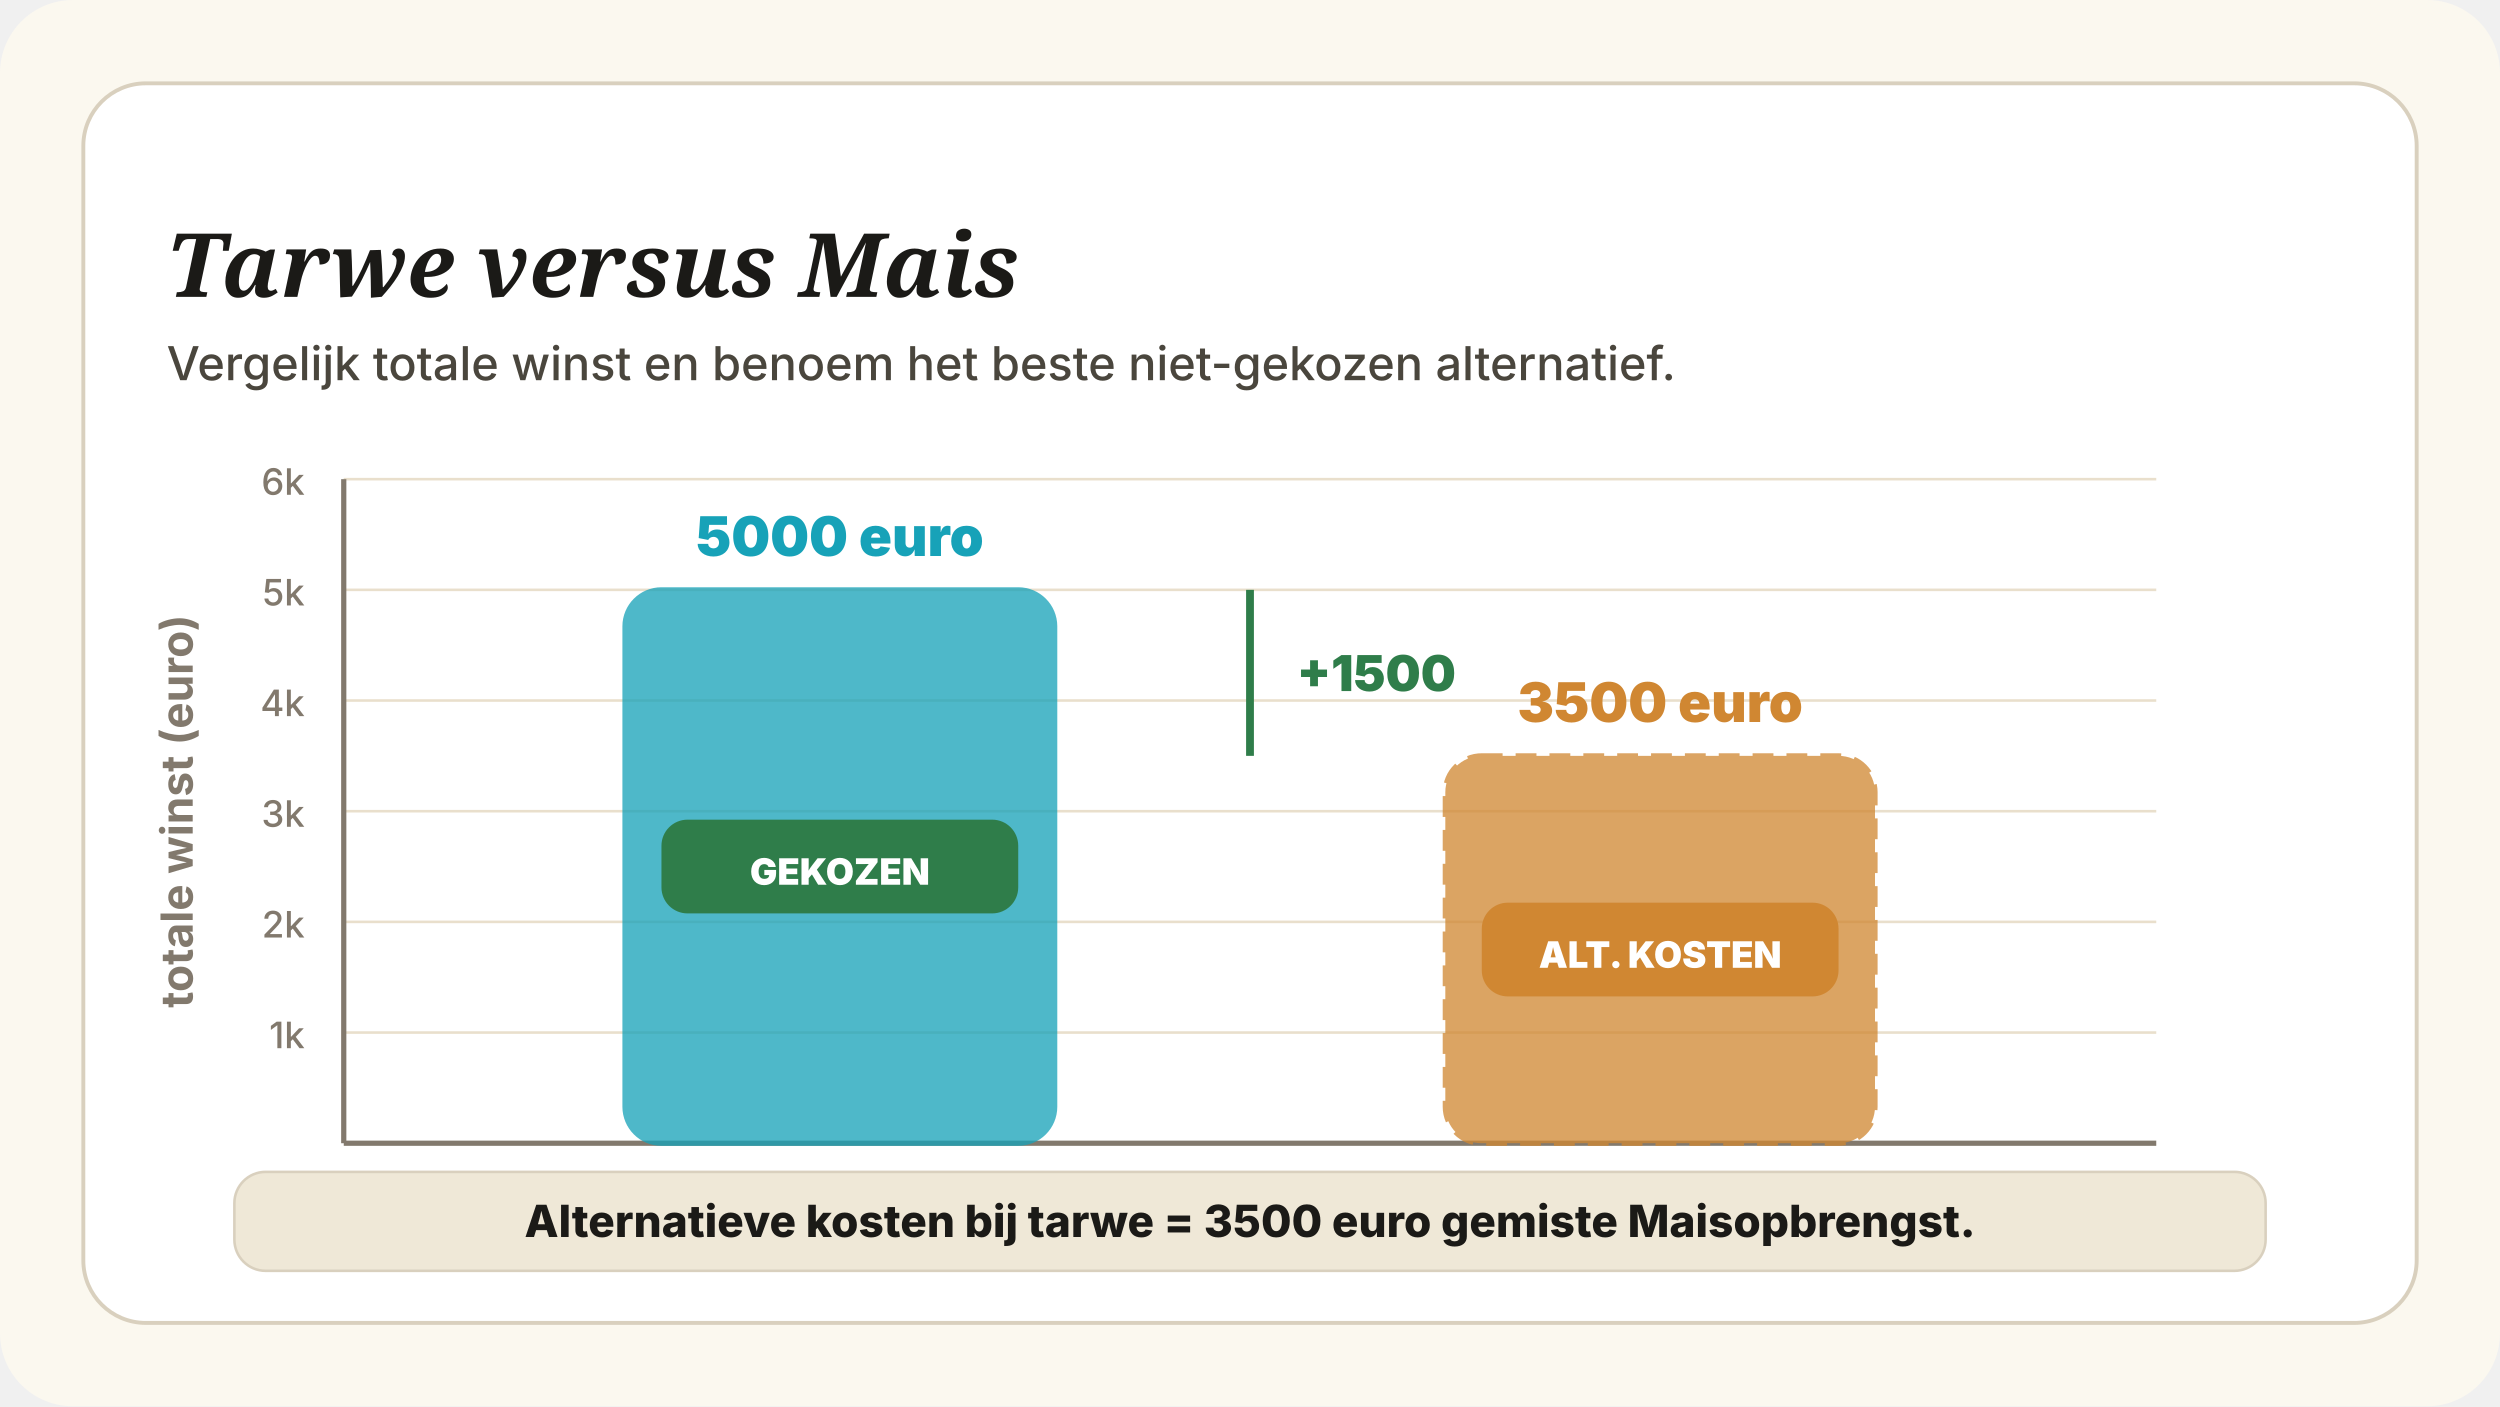
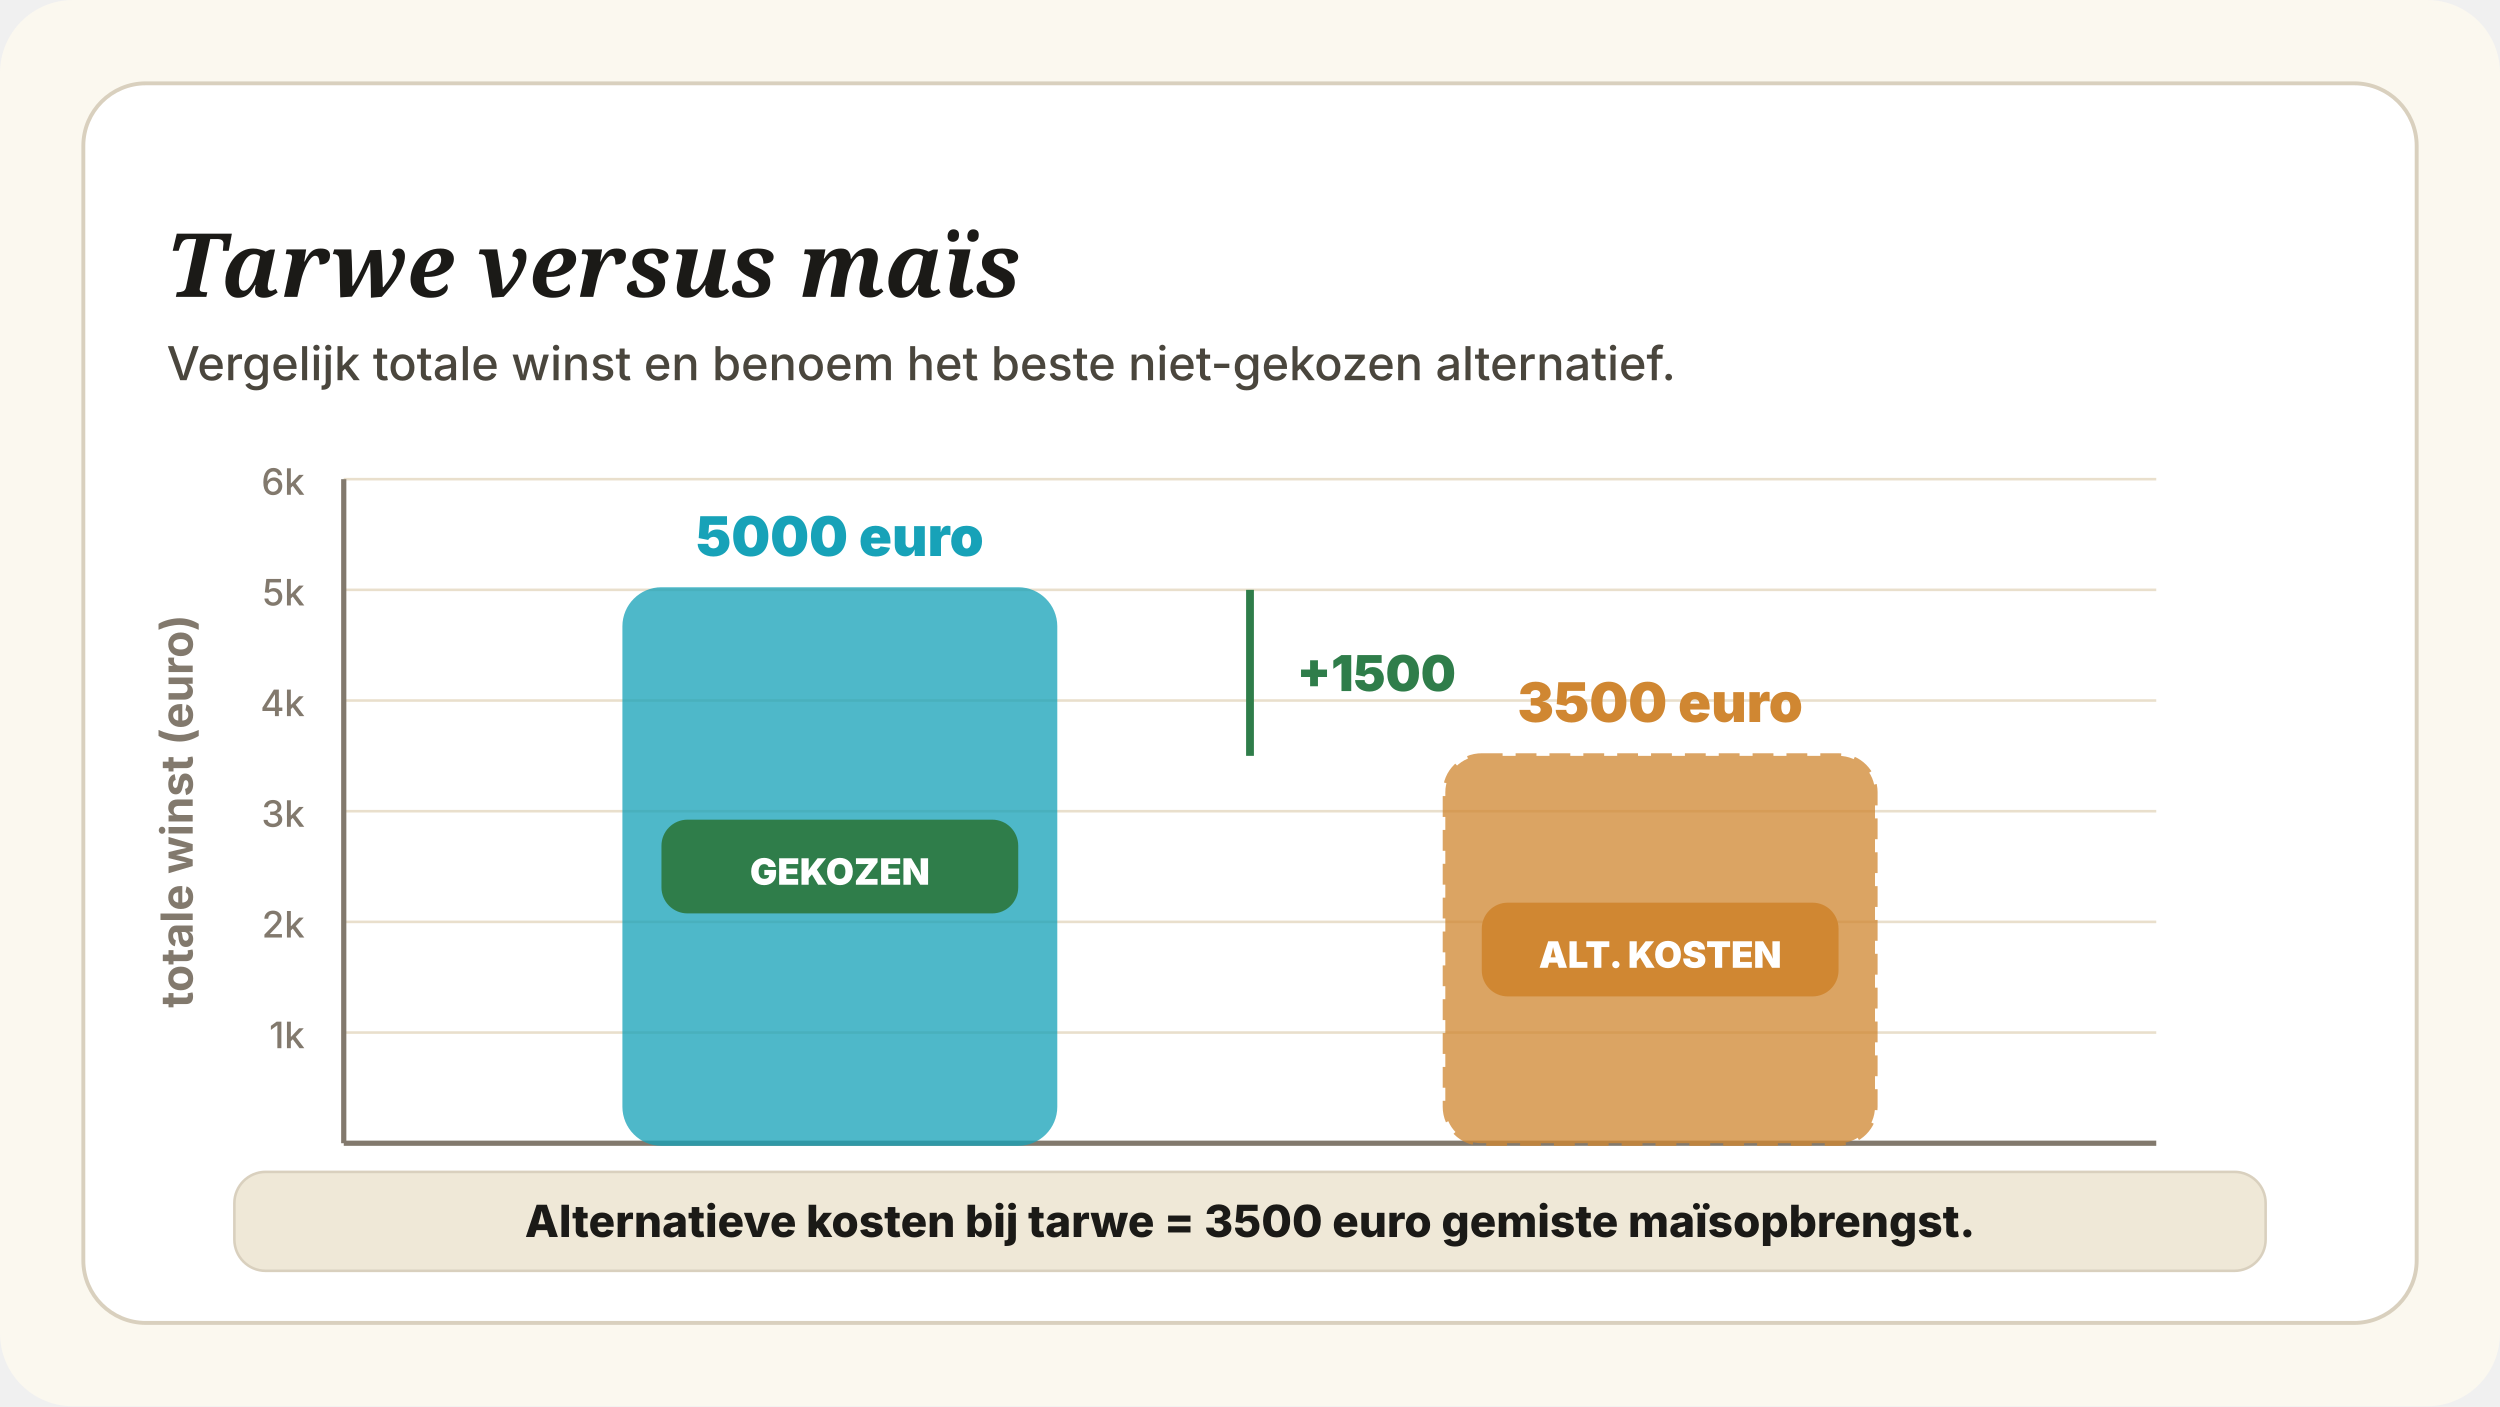
<svg xmlns="http://www.w3.org/2000/svg" viewBox="0 0 960 540">
  <rect width="960" height="540" rx="28" fill="#fbf8ef" />
  <rect x="32" y="32" width="896" height="476" rx="24" fill="#ffffff" stroke="#d9d0be" stroke-width="1.5" />
-   <text x="64" y="114" text-anchor="start" font-family="Fraunces, Georgia, serif" font-size="34" font-weight="700" letter-spacing="0" font-style="italic" fill="#1b1a17">Tarwe versus Mais</text>
+   <text x="64" y="114" text-anchor="start" font-family="Fraunces, Georgia, serif" font-size="34" font-weight="700" letter-spacing="0" font-style="italic" fill="#1b1a17">Tarwe versus maïs</text>
  <text x="64" y="146" text-anchor="start" font-family="Inter, Arial, sans-serif" font-size="18" font-weight="500" letter-spacing="0" font-style="" fill="#4a463d">Vergelijk totale winst en benoem het beste niet-gekozen alternatief.</text>
  <line x1="132" y1="396.5" x2="828" y2="396.5" stroke="#e9dfcc" stroke-width="1" />
  <text x="117" y="402.5" text-anchor="end" font-family="Inter, Arial, sans-serif" font-size="14" font-weight="500" letter-spacing="0" font-style="" fill="#82796d">1k</text>
  <line x1="132" y1="354" x2="828" y2="354" stroke="#e9dfcc" stroke-width="1" />
  <text x="117" y="360" text-anchor="end" font-family="Inter, Arial, sans-serif" font-size="14" font-weight="500" letter-spacing="0" font-style="" fill="#82796d">2k</text>
  <line x1="132" y1="311.5" x2="828" y2="311.5" stroke="#e9dfcc" stroke-width="1" />
  <text x="117" y="317.5" text-anchor="end" font-family="Inter, Arial, sans-serif" font-size="14" font-weight="500" letter-spacing="0" font-style="" fill="#82796d">3k</text>
  <line x1="132" y1="269" x2="828" y2="269" stroke="#e9dfcc" stroke-width="1" />
  <text x="117" y="275" text-anchor="end" font-family="Inter, Arial, sans-serif" font-size="14" font-weight="500" letter-spacing="0" font-style="" fill="#82796d">4k</text>
  <line x1="132" y1="226.5" x2="828" y2="226.5" stroke="#e9dfcc" stroke-width="1" />
  <text x="117" y="232.5" text-anchor="end" font-family="Inter, Arial, sans-serif" font-size="14" font-weight="500" letter-spacing="0" font-style="" fill="#82796d">5k</text>
  <line x1="132" y1="184" x2="828" y2="184" stroke="#e9dfcc" stroke-width="1" />
  <text x="117" y="190" text-anchor="end" font-family="Inter, Arial, sans-serif" font-size="14" font-weight="500" letter-spacing="0" font-style="" fill="#82796d">6k</text>
  <line x1="132" y1="184" x2="132" y2="439" stroke="#82796d" stroke-width="2" />
  <line x1="132" y1="439" x2="828" y2="439" stroke="#82796d" stroke-width="2" />
  <text transform="rotate(-90 74 311.5)" x="74" y="311.5" text-anchor="middle" font-family="Inter, Arial, sans-serif" font-size="17" font-weight="700" letter-spacing="0" font-style="" fill="#82796d">totale winst (euro)</text>
  <rect x="240" y="226.5" width="165" height="212.5" rx="14" fill="#17A2B8" stroke="#17A2B8" stroke-width="2" opacity="0.76" />
  <text x="322.5" y="213.5" text-anchor="middle" font-family="Inter, Arial, sans-serif" font-size="21" font-weight="900" letter-spacing="0" font-style="" fill="#17A2B8">5000 euro</text>
  <text x="322.5" y="472" text-anchor="middle" font-family="Inter, Arial, sans-serif" font-size="18" font-weight="800" letter-spacing="0" font-style="" fill="#1b1a17">Tarwe (10 ha)</text>
  <rect x="254" y="314.75" width="137" height="36" rx="10" fill="#2f7d4a" />
  <text x="322.5" y="339.75" text-anchor="middle" font-family="Inter, Arial, sans-serif" font-size="14" font-weight="900" letter-spacing="0" font-style="" fill="#ffffff">GEKOZEN</text>
  <rect x="555" y="290.25" width="165" height="148.75" rx="14" fill="#d08732" stroke="#d08732" stroke-width="2" stroke-dasharray="8,5" opacity="0.76" />
  <text x="637.5" y="277.25" text-anchor="middle" font-family="Inter, Arial, sans-serif" font-size="21" font-weight="900" letter-spacing="0" font-style="" fill="#d08732">3500 euro</text>
-   <text x="637.5" y="472" text-anchor="middle" font-family="Inter, Arial, sans-serif" font-size="18" font-weight="800" letter-spacing="0" font-style="" fill="#1b1a17">Mais (10 ha)</text>
+   <text x="637.5" y="472" text-anchor="middle" font-family="Inter, Arial, sans-serif" font-size="18" font-weight="800" letter-spacing="0" font-style="" fill="#1b1a17">maïs (10 ha)</text>
  <rect x="569" y="346.625" width="137" height="36" rx="10" fill="#d08732" />
  <text x="637.5" y="371.625" text-anchor="middle" font-family="Inter, Arial, sans-serif" font-size="14" font-weight="900" letter-spacing="0" font-style="" fill="#ffffff">ALT. KOSTEN</text>
  <line x1="480" y1="226.5" x2="480" y2="290.25" stroke="#2f7d4a" stroke-width="3" />
  <text x="498" y="265.375" text-anchor="start" font-family="Inter, Arial, sans-serif" font-size="19" font-weight="900" letter-spacing="0" font-style="" fill="#2f7d4a">+1500</text>
  <rect x="90" y="450" width="780" height="38" rx="12" fill="#efe8d7" stroke="#d9d0be" stroke-width="1" />
-   <text x="480" y="475" text-anchor="middle" font-family="Inter, Arial, sans-serif" font-size="17" font-weight="800" letter-spacing="0" font-style="" fill="#1b1a17">Alternatieve kosten bij tarwe = 3500 euro gemiste Maisopbrengst.</text>
+   <text x="480" y="475" text-anchor="middle" font-family="Inter, Arial, sans-serif" font-size="17" font-weight="800" letter-spacing="0" font-style="" fill="#1b1a17">Alternatieve kosten bij tarwe = 3500 euro gemiste maïsopbrengst.</text>
</svg>
